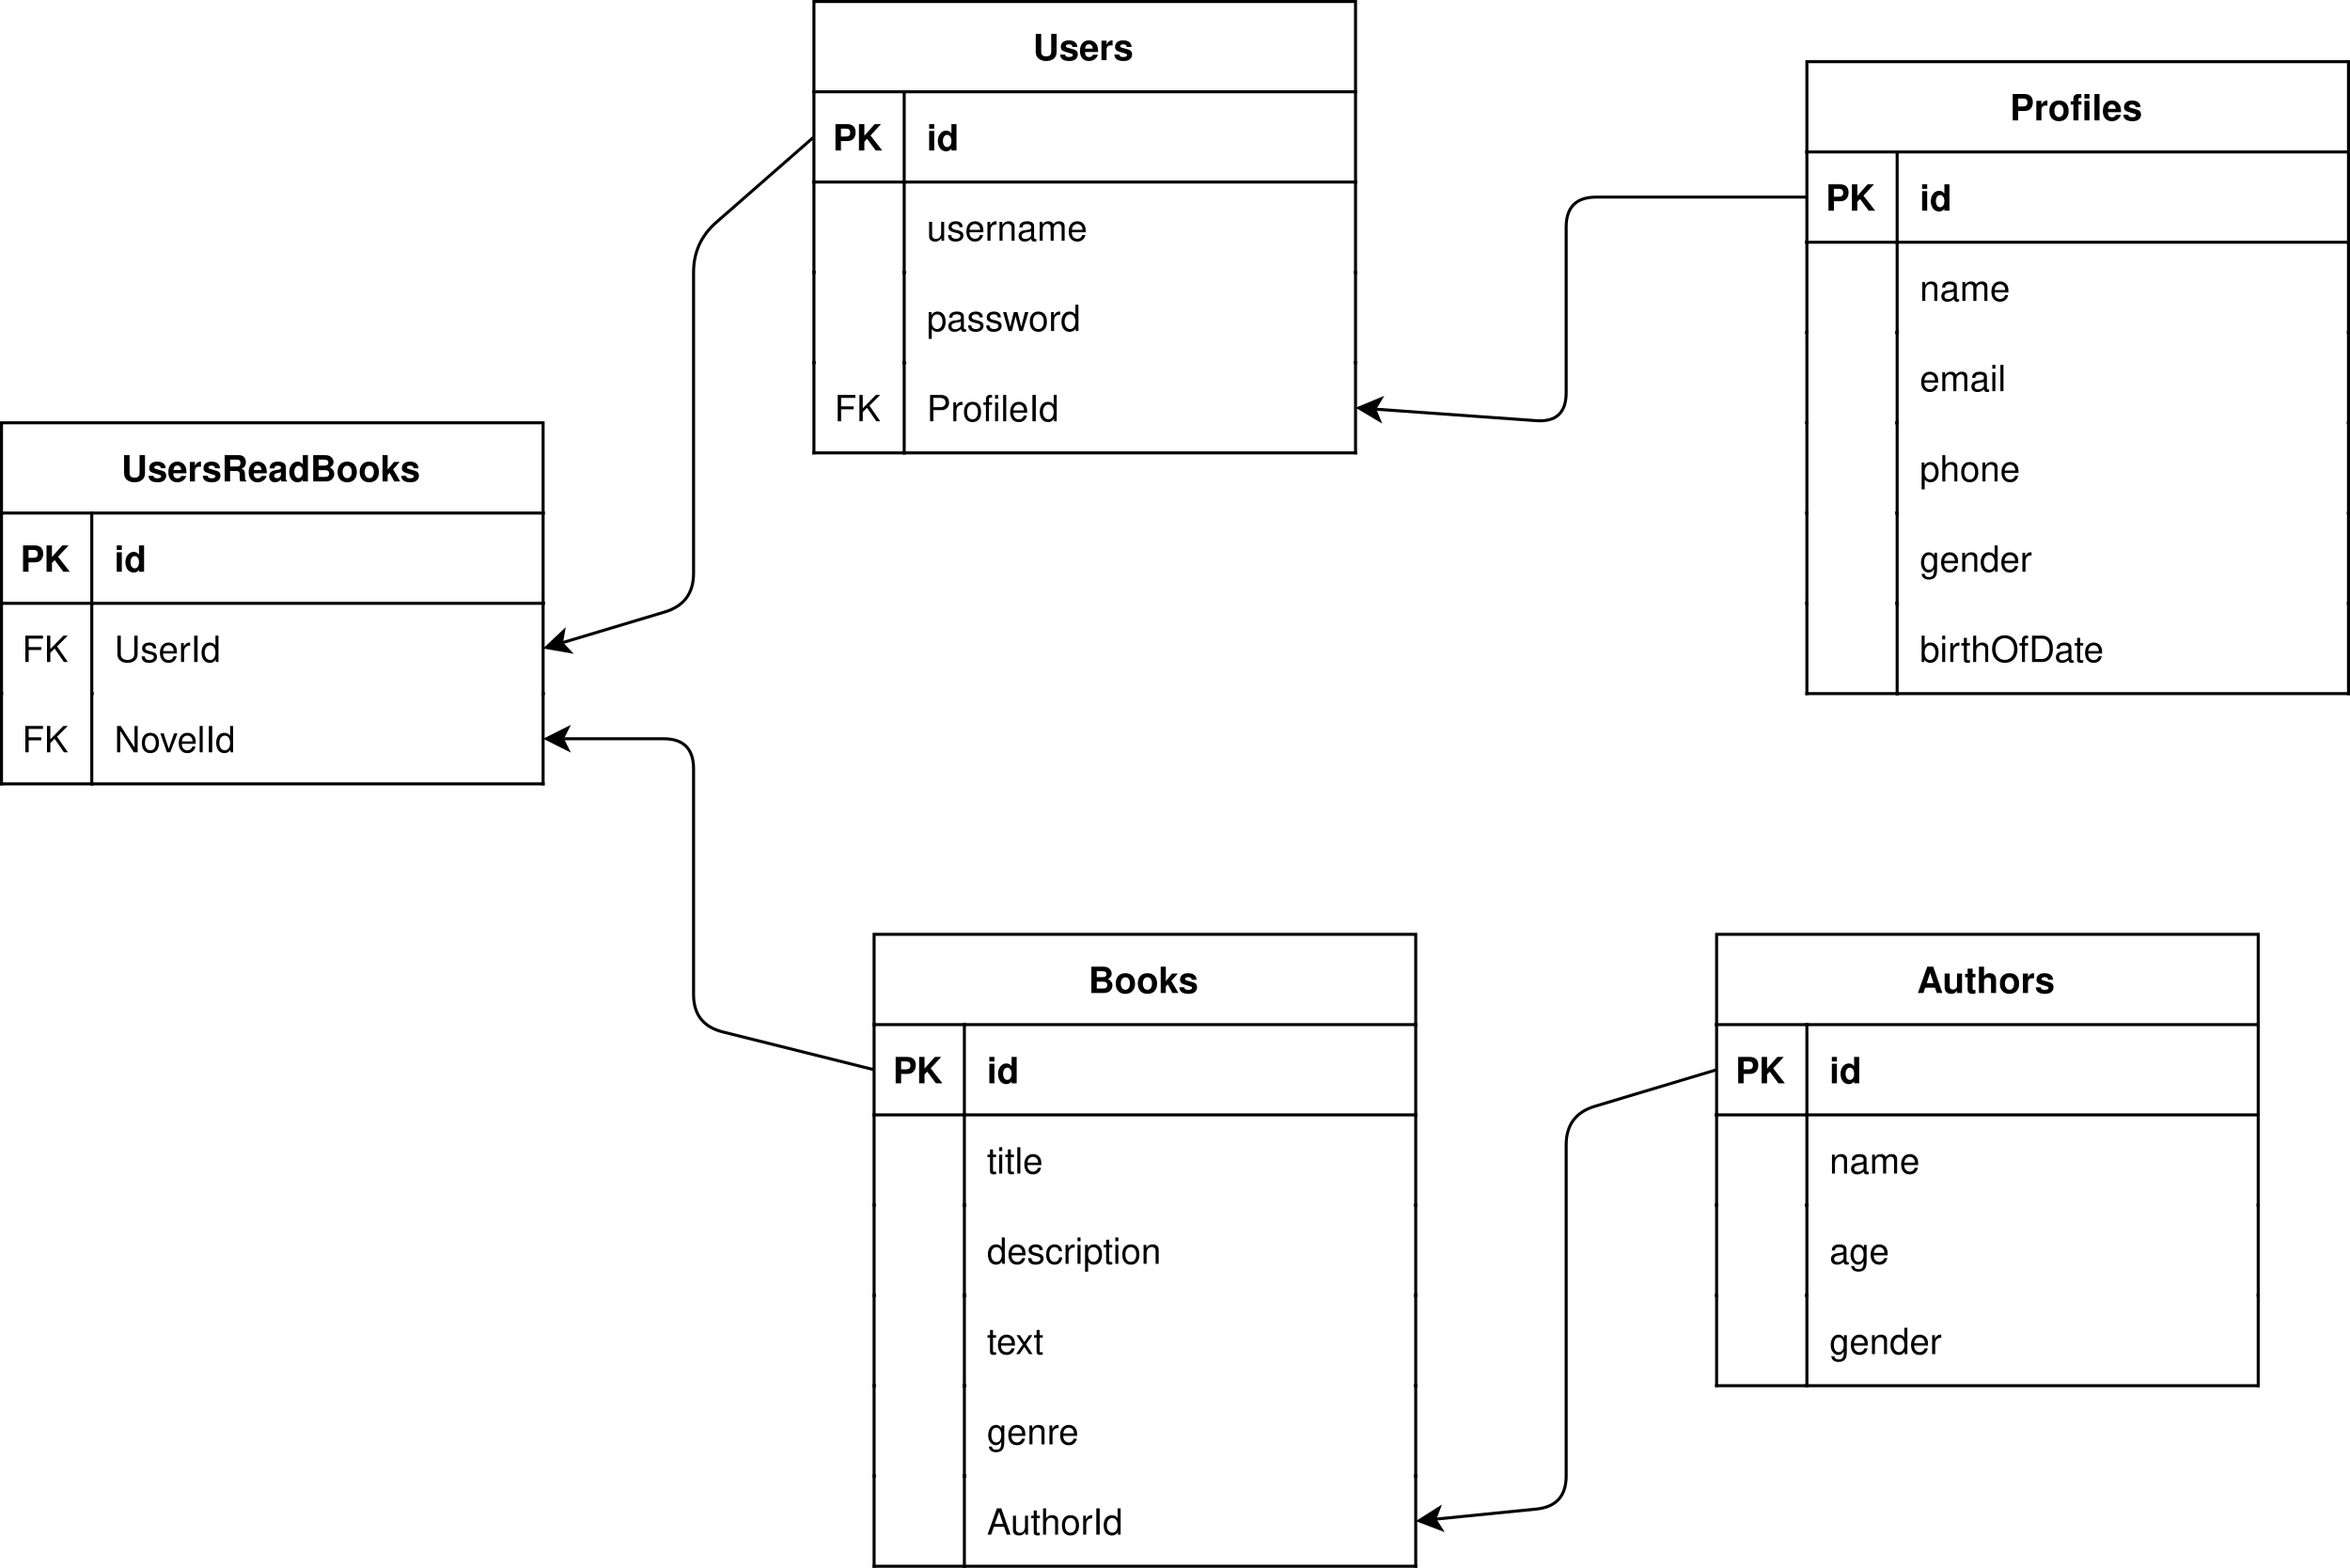
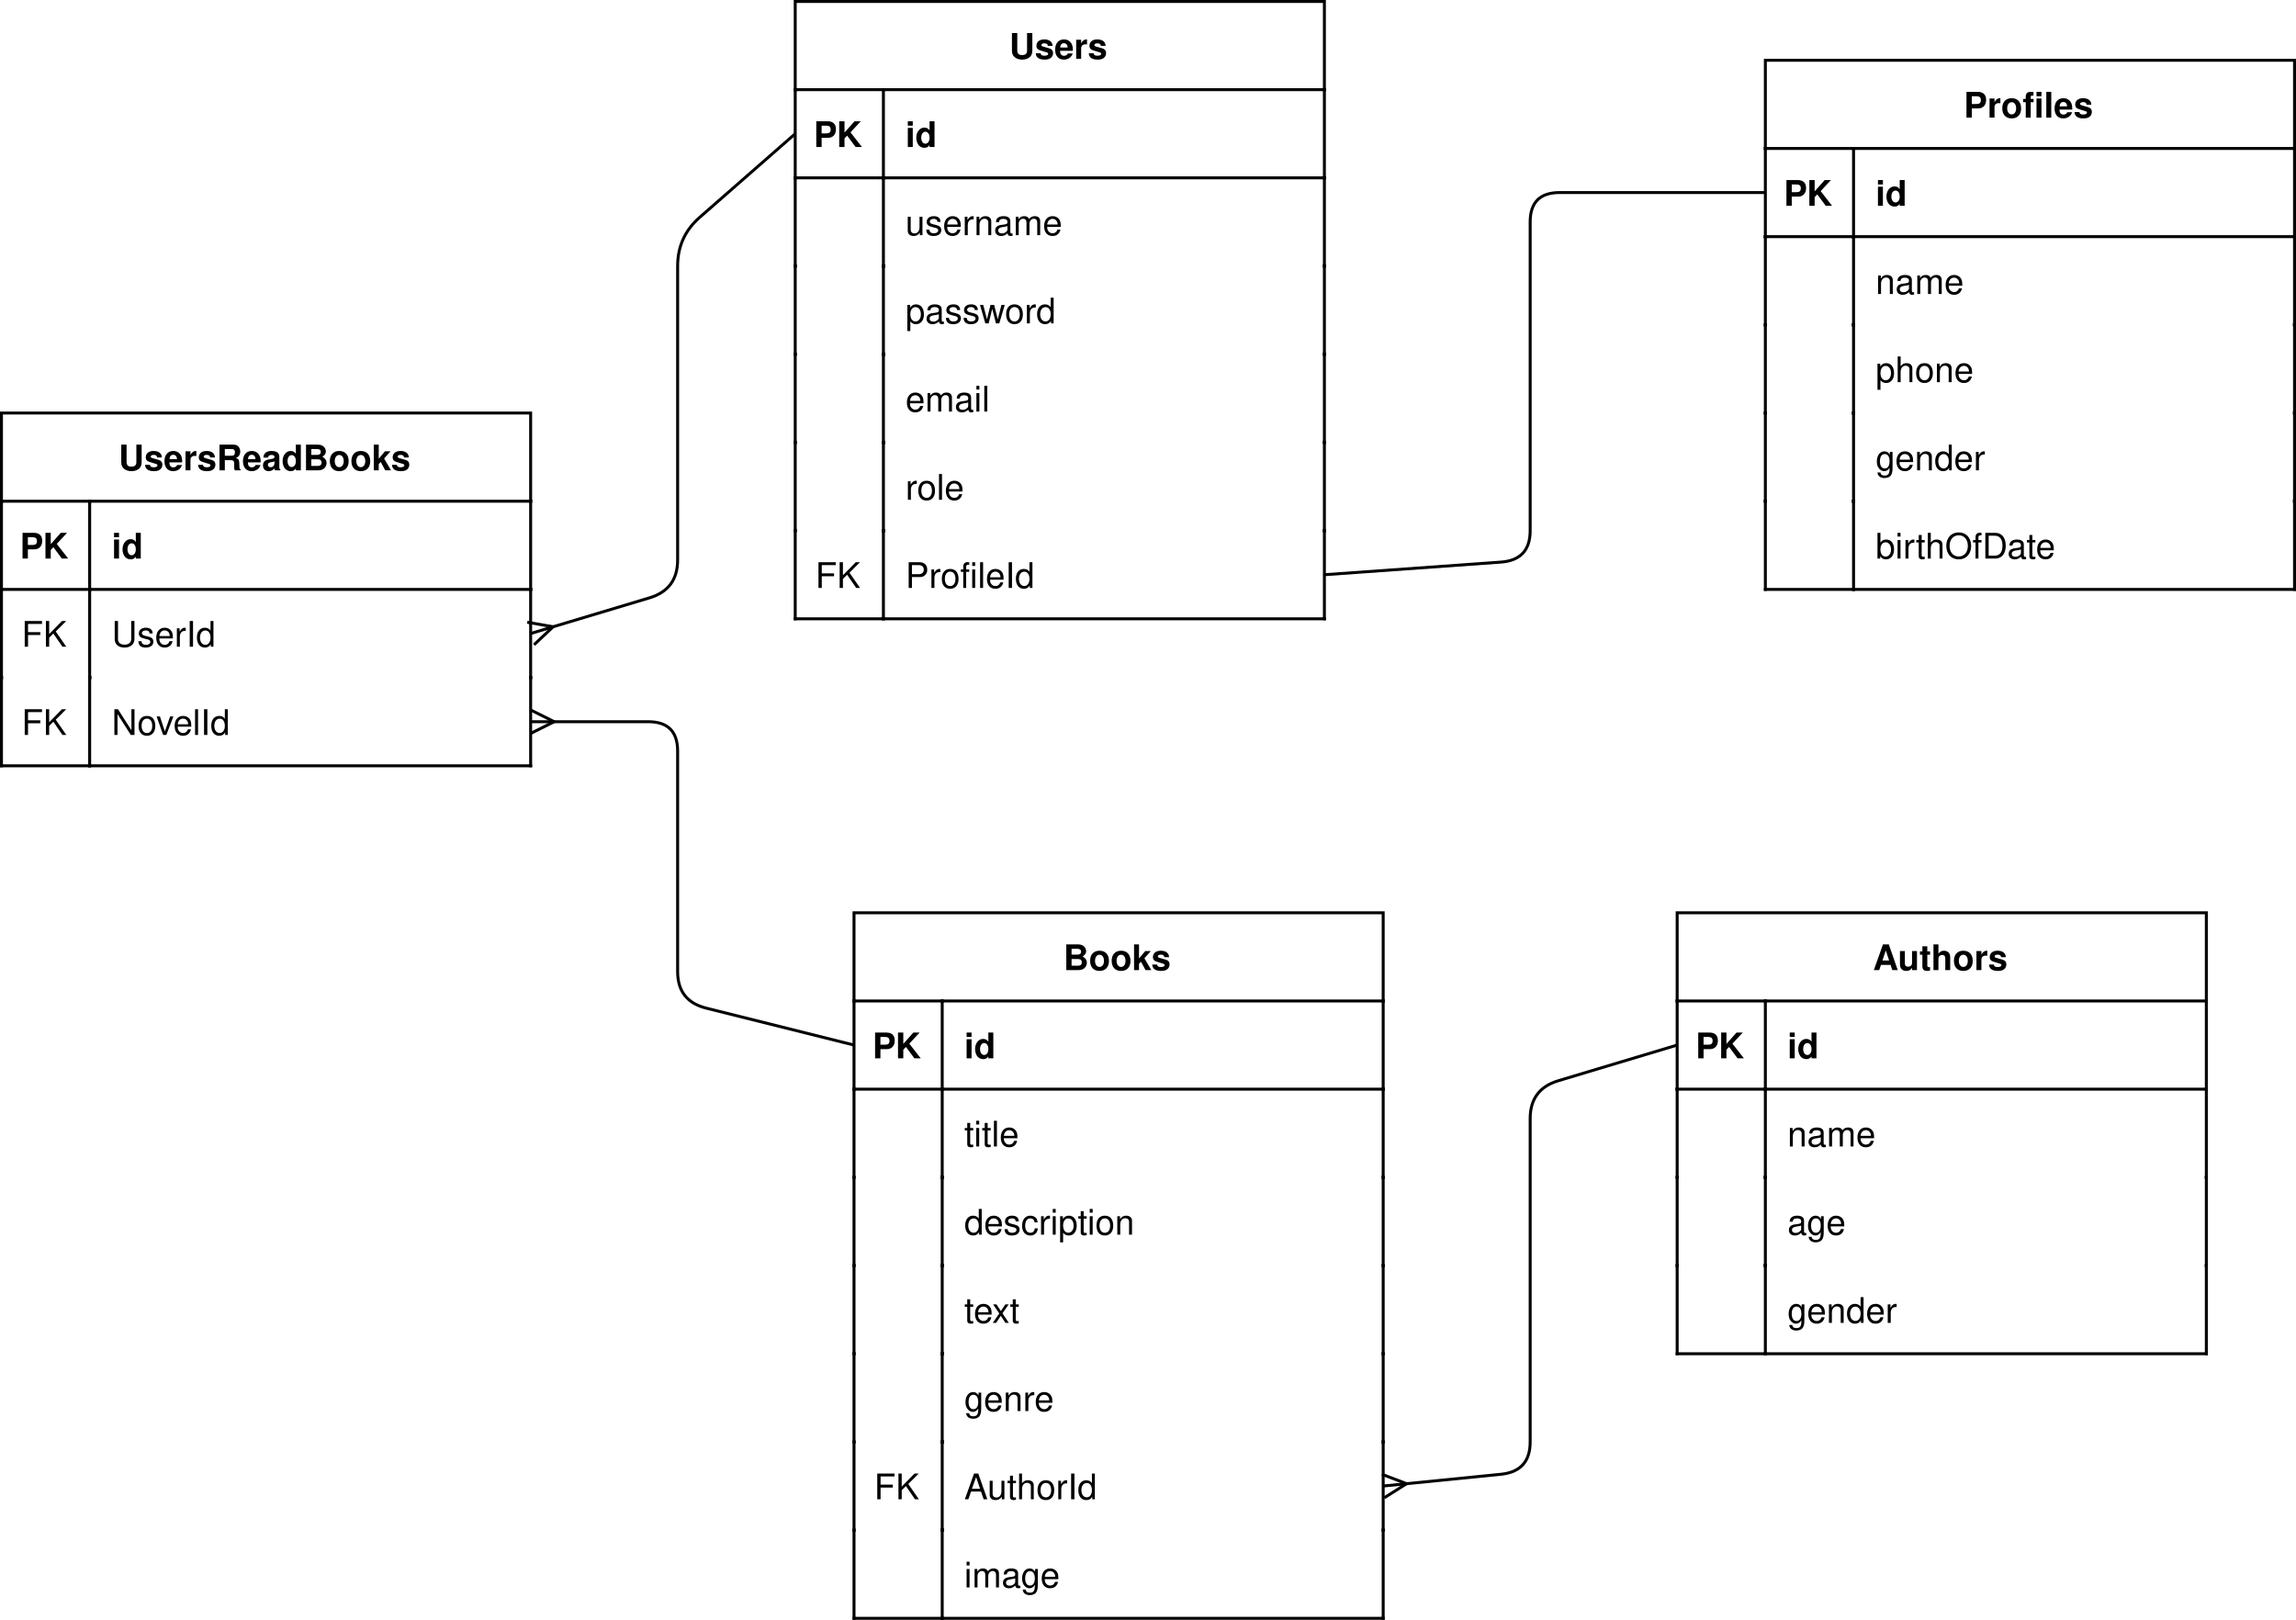
- <svg xmlns="http://www.w3.org/2000/svg" host="65bd71144e" version="1.1" width="781px" height="521px" viewBox="-0.5 -0.5 781 521" content="&lt;mxfile&gt;&lt;diagram id=&quot;kqdhS7ntzeaFhlN1e69Z&quot; name=&quot;Page-1&quot;&gt;7Z1dc+MmFIZ/TS67Y31ZyuXa6W47zbaZpJ1uL1mL2Eyx0CC8sffXF2SQZWNvxdohMmImMxEIYem86AEOx/gmmi7XHykoF59IDvFNOMrXN9HdTRgGaRjxfyJns82Jg3CbMacol4V2GU/oG5SZI5m7Qjms9goyQjBD5X7mjBQFnLG9PEApedkv9kzw/qeWYA61jKcZwHru3yhni21ulox2+b9ANF+oTw5G8swSqMIyo1qAnLy0sqKfb6IpJYRtj5brKcTCeMou2+s+nDjb3BiFBetygbT7V4BX8tn+qiCt5M2xjXpifp+lOGTgi8iaVAxQJoWJRjyDm5oBVEDKM4I6jTEoK1QX3+YsEM7vwYasmKpIpSbPaA3zx60uoiyX6J5XJpKi8mde+ZO8GXEaYDQv+PGMP6X4xAmFFb+Xe1AxWUK3gzTNV0gZXLeypF0+QrKEjG54kaaZSo1kIw0imX7ZSR5kMm/Rllu1AyCb2bype6cEP5BiHBcm0oT5viaPohVNFoSib0IJLC3X1qlOv6AlBgVvniA/yJqQ+nWs7Y0wnhJMhJgFKaCmpyiUU1L+CegcMplRElSw+pGTCf/jRpiO3iU3Cb/XKU8HuzT/E8Upm5KiYpS3G1EH5PK9QCHhhJFSVorhs6qfShOL4y+EMbI8KXbYWWwpbldtowtIG2vSPvx2Ulz+VAwB/MgxBoo53kpRUw3spDii11ELNlY7NOfhC0a45Z5xDaYFynNYHLVy1NnKLbNGhlaVle0MYFwbwBwSBWC8ha+KvNKkau6zk3qJph4/87bqKRxuy06qEsxQMb/fXjk+kDd5BXnXp1+i5KJyd6rusnqPPYg7gXh0GRCPLYI47S6tnRcZ5kjV153C484mdojCmSbdqhLVL2HfWXxpUV1m761nr0323lpkr5rKXzl8bzvb2CH4BoGmXQmq6oXQ3o+EL62qy/TN/NDXKn6D0CJ/M33w++GtvRA/ROBsmONffQD8QAlXAP7qCIMNdHUZwoHub5JCeyc9P5OolZXNgUL/x9BmAHrWINb3kOd46Zu23Us3faD3kFfqpw8G2UUGehfpqqfeQGCn+0rvLzpnwmKOY5vOejU5unKHUTBIj1Goe4zc8dUbSOoyfY+sjHv6viZ9bbrrTZbBe0zfsLuRXaKvPpOBS4CwG/g10NRl/EZ6F+vx+5r4tequj0In+Bt1d/A5xN9ID+YtF8LmTvDXQFOn+auH9Xr+vip/u7r6L8Jfg8lNn/kbd7ayS/zVJy9zWOSQOgLg7qK6DODMe38tAzizCGDl7LhyAGeDdP/e6nPTL4iyxR/Pd/wj3KCwgbIuUzjSV10nhPzrg1XEWQUx9bXn2GawSuT7x3OCVZqG3ctglVjvHq80WCUaZA8Z6z2kq8EqBgK73FHGBh7dQeP4+HTFHMc2g1Vig+0bejxbadrosFise3IZYtiReYqBpk7j10er2MWvzWiV2I1olXiQ0SqxHq2Sw2pGUckQKRyBsI9Zqc2gO4s8hF8TwlZjVmIDh1OfKdzdyg5RWMGgPQiGa+YIfrtL6jJ+x/7ri5bxazNkZezI9laD/PLiWB8ZzWFBHfFBGGjqMn8zv8mrZf7ajFjJDAJCe8zfppEOir+Z7h58v2L8zXNmexW/u2s9zdHXXesN0B85On3cijz7U3Cwy0qYduRo4284B6RJ6LvJMwJXku56v0HgSqKPga40cKVppoPqKBN9lONq4IqBwE53mX7l9JxZizmObQauJLpL8Dq3hUwGuXaa6D4/MZx1ZdJiIKrTBPbLpnYJbDN2JdFXTa+UwINcN1WddUu+37m9sDMI9kuntcyxJifM51BNKqRCC7bE8p2Ba8Q+q9eJH/8jjt8lMnW3bp26U6TlRqebz6oCkWhdJZK7y+qUuk5XTRKvIis6k7cr591MQbrVvYon+a6yFGLA0Fe4V/lJ3d5TCjatArIr2NX8IDJ2Dab5oT3lbZLffvrQsXwUjQ7U3d7BD2udXL3Wt0fEznopdpwaip0mlxVb7363jn/vCW6pY/wNxov8Jmaq963fF2Wo497jajdNu5eO4FRfiblSR3DTTAc18E1DTT9XHcEGArs8Bk59+Mo5bghzHFv9bUw3olfSQUavpPoSjTvbbRtI6jR9ffC2XfradAKnbsRup4OM3U715RkwdwW+PnK7NoPfS8kufO3+NqaBn6nP9B3kTkqZ7kdyabNXA1FdBnCmv5FXtiajnEjtNRkVlP/GazKxgq2Er/qRzVNrMoflxxdegIvSaxdb/UDfntjjXood3CZGYofpWWLzJCWEtYtTUC4+kRyKEv8B&lt;/diagram&gt;&lt;/mxfile&gt;">
+ <svg xmlns="http://www.w3.org/2000/svg" host="65bd71144e" version="1.1" width="781px" height="551px" viewBox="-0.5 -0.5 781 551" content="&lt;mxfile&gt;&lt;diagram id=&quot;kqdhS7ntzeaFhlN1e69Z&quot; name=&quot;Page-1&quot;&gt;7Z1dc5s4FIZ/TS63Y74Mvqydpruz6W4n3Z3tXqpGsTWLkUfIjdNfv5IRGFt2imxHMQfNZCYghAznFY/gnIO4CSaL9UeGlvNPNMXZjT9I1zfB7Y3ve7EfiH+y5LksCT2/LJgxkqpK24Iv5AdWhQNVuiIpLnYqckozTpa7hVOa53jKd8oQY/Rpt9ojzXZ/dYlmWCv4MkWZXvoPSfm8LE2iwbb8V0xm8+qXvYHaskBVZVVQzFFKnxpFwYebYMIo5eXSYj3BmTReZZdyv7sjW+sDYzjnbXZQdv+OspU6t78LzAp1cPy5OmNxnEu5yNE3WTQuOGJcCRMMRIEwNUckx0wUeJv1LEPLgmyqlyVzkqX36JmueNVQtTZ+JGucPpS6yLpConvRmFyVjT+Kxr+og5GbUUZmuVieirOUvzhmuBDHco8KrmrodlCm+Y4Zx+tGkbLLR0wXmLNnUaXupkoj1Um9QK0/bSX3ElU2b8hdd1OkutmsbnurhFhQYhwWJtCEeVmTB9mLxnPKyA+pRKYs19Rps/5EFhnKRfdE6V7RmG4ux429SZZNaEalmDnNsaanrJQyuvwLsRnmqmBJSc43pxyNxZ8wwmTwLrqJxLFOxLq3XRd/sjrjE5oXnIl+I9vAQr4nLCUcc7pUjWb4sWqfKRPL5W+Uc7o4KrbfWmwlblttgwtIG2rSfv79qLjirDhB2YPAGMpnWSnFhmpoK8UBvQ5asLbavjn3LzAqLPeYbcA0J2mK84NWDlpbuWHWwNCqqrGtAYxbQ5mARI646OGrPC00qerjbKVepKkntrytehUOy7rjYommJJ/dl3sO9+SNXkHe9fGLKLqo3K2au6zeQwfiViAeXAbEQ4sgjttLa+dCximp2mtP4WFrEwOicKJJtypk8wt87Sy+tKiQ2Tty7LXJ3pFF9lbPSB2H76i1jQHB1/M07ZaoKJ4ou/o74UurCpm+ibv1tYpfz7fI3wTGzW/Sz7tf/fYXLxDJYNDXQFPI+B35msgOvy/jV+sxB4h8HL+RRfyODPz7V4bfnxh5dMTKgPA70j34jGYd9jycKClo+up+fkff16RvYpO++pPN3VuH4C7G3wg+f/Vnl8+MCgXwbx12QJyoK2QIezqEldAuQ0Vsiaq0ItM72LrwLA+ucw+dk6JS9+2rzFHxDiD2rUfI05JUvF56iDzdQwQ1TcVAYNBjpQuWnuOtN8exzUyVKjLQQXfRjpF7GS719XApnEQVA0kh0zfQNXb0fU362sxVCXwQ9A3aP2ACom+gR1qWc2lzEPg10BQ0fvWIjMPva+LXaq5KYBCLuWb+hq2tDIm/uptwhvMUMyAAbi8qZAAnzvtgGcBWs1VguB+SXrofRvqj6TfC+PzPx1vxEzAobKAsZAoHutd/TOl/Llgqt1YQq+acCFsC1A8vcQvrxsdzgqV1x77KYGmoD48dDZYGvRwhQ32EhBosNRAY8kAZGnh0e43jw48r5ji2GSwNu5tb3zRy3Uf7xWLdk8sJ73Jy/YmagsavS663i1+b0dLQIC/0mvHb3iUHCb963meKiykjS05oDgTC7ZUFDWHdWeQg/JoQthozDQ0cTtdM4fZWBkThCgbNm2C85kDw215SyPgdutdnLOPXZsR0CGN6lWEvX54Z6ndGM5wzID4IA00h8zdxM2xb5q/NN/wT3Y3YnTf8dzIbejnJdqI7CN+vuLj2uvyC/4myQobwyPkgTCH8k2kiSi4fhXA976qVtMHu+iB+NhnHESsDQnD9zZpmVsRCfhinswA+UVTIAI701JfNB4AeBDhd6qDa+ou3N9GKH7ekaO3yPQejke8GyVaD5GG5o/Z6v0HuYKQ/hnY0d7Dupr16Uon0B02ouYMGAoMeMl3yyjmOI3Mc28wdjLo8M+SOmXuZvhLpYRd5OwvFa2QgKmgCO6+RXQLbTB+MdKdRRwncy9SVarBuyPeHsFcGBsEue2Ujc6jJidMZrh4qlEJzvsjUNYPXhH+tLiex/K9cfheptdt1Y9NtRVphdPb8tWpArjT2kqvb3TZr2/3S9/Ir32L1w8MC5c9l2R3JKvLruiomFnTFpuqE1JM5rzDeGIDlub6oPcMZ4uQ73mn8qLLiaNFzo4IaLLYtf5YF2y5Vf4p6z6t/17J+EAz29C+P4OTeEPWgN4wOdIfkKrtDGBt2hzi6bHfQh/Ayeuu8yQ11jF9ErzF/1jdv9fH5ZVH6eu98WO26a1+lMznWozkddSbX3bRXN8+xr+kH1ZlsIDDk++jYZSGe48owx7HV78sbzEp5xY6MuJcpiLEe5oEza7eBpKDp697BsUtfm47kGMYrOHEvX8GJ9RBPp1MPT1QUNHzdlHh24Wv3+/IGfqZrpm8vJ8RLdD8SpDm7DUSFDOBEvyLBRW0qN1MzalO9e/XGUZuwwrHCc/U1z2NRm/36wwsH8YK4G91BHcgJnaH6UmCzM4yuI6K7L643iow6Q+Cf1RnEKqOUN6sztJx/oimWNf4H&lt;/diagram&gt;&lt;/mxfile&gt;">
  <defs>
    <clipPath id="mx-clip-270-30-30-30-0">
      <rect x="270" y="30" width="30" height="30" />
    </clipPath>
    <clipPath id="mx-clip-306-30-144-30-0">
      <rect x="306" y="30" width="144" height="30" />
    </clipPath>
    <clipPath id="mx-clip-306-60-144-30-0">
      <rect x="306" y="60" width="144" height="30" />
    </clipPath>
    <clipPath id="mx-clip-306-90-144-30-0">
      <rect x="306" y="90" width="144" height="30" />
    </clipPath>
-     <clipPath id="mx-clip-270-120-30-30-0">
-       <rect x="270" y="120" width="30" height="30" />
-     </clipPath>
    <clipPath id="mx-clip-306-120-144-30-0">
      <rect x="306" y="120" width="144" height="30" />
    </clipPath>
+     <clipPath id="mx-clip-306-150-144-30-0">
+       <rect x="306" y="150" width="144" height="30" />
+     </clipPath>
+     <clipPath id="mx-clip-270-180-30-30-0">
+       <rect x="270" y="180" width="30" height="30" />
+     </clipPath>
+     <clipPath id="mx-clip-306-180-144-30-0">
+       <rect x="306" y="180" width="144" height="30" />
+     </clipPath>
    <clipPath id="mx-clip-600-50-30-30-0">
      <rect x="600" y="50" width="30" height="30" />
    </clipPath>
    <clipPath id="mx-clip-636-50-144-30-0">
      <rect x="636" y="50" width="144" height="30" />
    </clipPath>
    <clipPath id="mx-clip-636-80-144-30-0">
      <rect x="636" y="80" width="144" height="30" />
    </clipPath>
    <clipPath id="mx-clip-636-110-144-30-0">
      <rect x="636" y="110" width="144" height="30" />
    </clipPath>
    <clipPath id="mx-clip-636-140-144-30-0">
      <rect x="636" y="140" width="144" height="30" />
    </clipPath>
    <clipPath id="mx-clip-636-170-144-30-0">
      <rect x="636" y="170" width="144" height="30" />
    </clipPath>
-     <clipPath id="mx-clip-636-200-144-30-0">
-       <rect x="636" y="200" width="144" height="30" />
-     </clipPath>
    <clipPath id="mx-clip-290-340-30-30-0">
      <rect x="290" y="340" width="30" height="30" />
    </clipPath>
    <clipPath id="mx-clip-326-340-144-30-0">
      <rect x="326" y="340" width="144" height="30" />
    </clipPath>
    <clipPath id="mx-clip-326-370-144-30-0">
      <rect x="326" y="370" width="144" height="30" />
    </clipPath>
    <clipPath id="mx-clip-326-400-144-30-0">
      <rect x="326" y="400" width="144" height="30" />
    </clipPath>
    <clipPath id="mx-clip-326-430-144-30-0">
      <rect x="326" y="430" width="144" height="30" />
    </clipPath>
    <clipPath id="mx-clip-326-460-144-30-0">
      <rect x="326" y="460" width="144" height="30" />
    </clipPath>
+     <clipPath id="mx-clip-290-490-30-30-0">
+       <rect x="290" y="490" width="30" height="30" />
+     </clipPath>
    <clipPath id="mx-clip-326-490-144-30-0">
      <rect x="326" y="490" width="144" height="30" />
+     </clipPath>
+     <clipPath id="mx-clip-326-520-144-30-0">
+       <rect x="326" y="520" width="144" height="30" />
    </clipPath>
    <clipPath id="mx-clip-0-170-30-30-0">
      <rect x="0" y="170" width="30" height="30" />
    </clipPath>
    <clipPath id="mx-clip-36-170-144-30-0">
      <rect x="36" y="170" width="144" height="30" />
    </clipPath>
    <clipPath id="mx-clip-0-200-30-30-0">
      <rect x="0" y="200" width="30" height="30" />
    </clipPath>
    <clipPath id="mx-clip-36-200-144-30-0">
      <rect x="36" y="200" width="144" height="30" />
    </clipPath>
    <clipPath id="mx-clip-0-230-30-30-0">
      <rect x="0" y="230" width="30" height="30" />
    </clipPath>
    <clipPath id="mx-clip-36-230-144-30-0">
      <rect x="36" y="230" width="144" height="30" />
    </clipPath>
    <clipPath id="mx-clip-570-340-30-30-0">
      <rect x="570" y="340" width="30" height="30" />
    </clipPath>
    <clipPath id="mx-clip-606-340-144-30-0">
      <rect x="606" y="340" width="144" height="30" />
    </clipPath>
    <clipPath id="mx-clip-606-370-144-30-0">
      <rect x="606" y="370" width="144" height="30" />
    </clipPath>
    <clipPath id="mx-clip-606-400-144-30-0">
      <rect x="606" y="400" width="144" height="30" />
    </clipPath>
    <clipPath id="mx-clip-606-430-144-30-0">
      <rect x="606" y="430" width="144" height="30" />
    </clipPath>
  </defs>
  <g>
    <path d="M 270 30 L 270 0 L 450 0 L 450 30" fill="rgb(255, 255, 255)" stroke="rgb(0, 0, 0)" stroke-miterlimit="10" pointer-events="all" />
-     <path d="M 270 30 L 270 150 L 450 150 L 450 30" fill="none" stroke="rgb(0, 0, 0)" stroke-miterlimit="10" pointer-events="none" />
+     <path d="M 270 30 L 270 210 L 450 210 L 450 30" fill="none" stroke="rgb(0, 0, 0)" stroke-miterlimit="10" pointer-events="none" />
    <path d="M 270 30 L 450 30" fill="none" stroke="rgb(0, 0, 0)" stroke-miterlimit="10" pointer-events="none" />
-     <path d="M 300 30 L 300 60 L 300 90 L 300 120 L 300 150" fill="none" stroke="rgb(0, 0, 0)" stroke-miterlimit="10" pointer-events="none" />
+     <path d="M 300 30 L 300 60 L 300 90 L 300 120 L 300 150 L 300 180 L 300 210" fill="none" stroke="rgb(0, 0, 0)" stroke-miterlimit="10" pointer-events="none" />
    <g fill="rgb(0, 0, 0)" font-family="Helvetica" font-weight="bold" pointer-events="none" text-anchor="middle" font-size="12px">
      <text x="359.5" y="19.5">
                Users
            </text>
    </g>
    <path d="M 270 30 M 450 30 M 450 60 L 270 60" fill="none" stroke="rgb(0, 0, 0)" stroke-linecap="square" stroke-miterlimit="10" pointer-events="none" />
    <path d="M 270 30 M 300 30 M 300 60 M 270 60" fill="none" stroke="rgb(0, 0, 0)" stroke-linecap="square" stroke-miterlimit="10" pointer-events="none" />
    <g fill="rgb(0, 0, 0)" font-family="Helvetica" font-weight="bold" pointer-events="none" clip-path="url(#mx-clip-270-30-30-30-0)" text-anchor="middle" font-size="12px">
      <text x="284.5" y="49.5">
                PK
            </text>
    </g>
    <path d="M 300 30 M 450 30 M 450 60 M 300 60" fill="none" stroke="rgb(0, 0, 0)" stroke-linecap="square" stroke-miterlimit="10" pointer-events="none" />
    <g fill="rgb(0, 0, 0)" font-family="Helvetica" font-weight="bold" text-decoration="underline" pointer-events="none" clip-path="url(#mx-clip-306-30-144-30-0)" font-size="12px">
      <text x="307.5" y="49.5">
                id
            </text>
    </g>
    <path d="M 270 60 M 300 60 M 300 90 M 270 90" fill="none" stroke="rgb(0, 0, 0)" stroke-linecap="square" stroke-miterlimit="10" pointer-events="none" />
    <path d="M 300 60 M 450 60 M 450 90 M 300 90" fill="none" stroke="rgb(0, 0, 0)" stroke-linecap="square" stroke-miterlimit="10" pointer-events="none" />
    <g fill="rgb(0, 0, 0)" font-family="Helvetica" pointer-events="none" clip-path="url(#mx-clip-306-60-144-30-0)" font-size="12px">
      <text x="307.5" y="79.5">
                username
            </text>
    </g>
    <path d="M 270 90 M 300 90 M 300 120 M 270 120" fill="none" stroke="rgb(0, 0, 0)" stroke-linecap="square" stroke-miterlimit="10" pointer-events="none" />
    <path d="M 300 90 M 450 90 M 450 120 M 300 120" fill="none" stroke="rgb(0, 0, 0)" stroke-linecap="square" stroke-miterlimit="10" pointer-events="none" />
    <g fill="rgb(0, 0, 0)" font-family="Helvetica" pointer-events="none" clip-path="url(#mx-clip-306-90-144-30-0)" font-size="12px">
      <text x="307.5" y="109.5">
                password
            </text>
    </g>
    <path d="M 270 120 M 300 120 M 300 150 M 270 150" fill="none" stroke="rgb(0, 0, 0)" stroke-linecap="square" stroke-miterlimit="10" pointer-events="none" />
-     <g fill="rgb(0, 0, 0)" font-family="Helvetica" pointer-events="none" clip-path="url(#mx-clip-270-120-30-30-0)" text-anchor="middle" font-size="12px">
-       <text x="284.5" y="139.5">
-                 FK
-             </text>
-     </g>
    <path d="M 300 120 M 450 120 M 450 150 M 300 150" fill="none" stroke="rgb(0, 0, 0)" stroke-linecap="square" stroke-miterlimit="10" pointer-events="none" />
    <g fill="rgb(0, 0, 0)" font-family="Helvetica" pointer-events="none" clip-path="url(#mx-clip-306-120-144-30-0)" font-size="12px">
      <text x="307.5" y="139.5">
+                 email
+             </text>
+     </g>
+     <path d="M 270 150 M 300 150 M 300 180 M 270 180" fill="none" stroke="rgb(0, 0, 0)" stroke-linecap="square" stroke-miterlimit="10" pointer-events="none" />
+     <path d="M 300 150 M 450 150 M 450 180 M 300 180" fill="none" stroke="rgb(0, 0, 0)" stroke-linecap="square" stroke-miterlimit="10" pointer-events="none" />
+     <g fill="rgb(0, 0, 0)" font-family="Helvetica" pointer-events="none" clip-path="url(#mx-clip-306-150-144-30-0)" font-size="12px">
+       <text x="307.5" y="169.5">
+                 role
+             </text>
+     </g>
+     <path d="M 270 180 M 300 180 M 300 210 M 270 210" fill="none" stroke="rgb(0, 0, 0)" stroke-linecap="square" stroke-miterlimit="10" pointer-events="none" />
+     <g fill="rgb(0, 0, 0)" font-family="Helvetica" pointer-events="none" clip-path="url(#mx-clip-270-180-30-30-0)" text-anchor="middle" font-size="12px">
+       <text x="284.5" y="199.5">
+                 FK
+             </text>
+     </g>
+     <path d="M 300 180 M 450 180 M 450 210 M 300 210" fill="none" stroke="rgb(0, 0, 0)" stroke-linecap="square" stroke-miterlimit="10" pointer-events="none" />
+     <g fill="rgb(0, 0, 0)" font-family="Helvetica" pointer-events="none" clip-path="url(#mx-clip-306-180-144-30-0)" font-size="12px">
+       <text x="307.5" y="199.5">
                ProfileId
            </text>
    </g>
    <path d="M 600 50 L 600 20 L 780 20 L 780 50" fill="rgb(255, 255, 255)" stroke="rgb(0, 0, 0)" stroke-miterlimit="10" pointer-events="none" />
-     <path d="M 600 50 L 600 230 L 780 230 L 780 50" fill="none" stroke="rgb(0, 0, 0)" stroke-miterlimit="10" pointer-events="none" />
+     <path d="M 600 50 L 600 200 L 780 200 L 780 50" fill="none" stroke="rgb(0, 0, 0)" stroke-miterlimit="10" pointer-events="none" />
    <path d="M 600 50 L 780 50" fill="none" stroke="rgb(0, 0, 0)" stroke-miterlimit="10" pointer-events="none" />
-     <path d="M 630 50 L 630 80 L 630 110 L 630 140 L 630 170 L 630 200 L 630 230" fill="none" stroke="rgb(0, 0, 0)" stroke-miterlimit="10" pointer-events="none" />
+     <path d="M 630 50 L 630 80 L 630 110 L 630 140 L 630 170 L 630 200" fill="none" stroke="rgb(0, 0, 0)" stroke-miterlimit="10" pointer-events="none" />
    <g fill="rgb(0, 0, 0)" font-family="Helvetica" font-weight="bold" pointer-events="none" text-anchor="middle" font-size="12px">
      <text x="689.5" y="39.5">
                Profiles
            </text>
    </g>
    <path d="M 600 50 M 780 50 M 780 80 L 600 80" fill="none" stroke="rgb(0, 0, 0)" stroke-linecap="square" stroke-miterlimit="10" pointer-events="none" />
    <path d="M 600 50 M 630 50 M 630 80 M 600 80" fill="none" stroke="rgb(0, 0, 0)" stroke-linecap="square" stroke-miterlimit="10" pointer-events="none" />
    <g fill="rgb(0, 0, 0)" font-family="Helvetica" font-weight="bold" pointer-events="none" clip-path="url(#mx-clip-600-50-30-30-0)" text-anchor="middle" font-size="12px">
      <text x="614.5" y="69.5">
                PK
            </text>
    </g>
    <path d="M 630 50 M 780 50 M 780 80 M 630 80" fill="none" stroke="rgb(0, 0, 0)" stroke-linecap="square" stroke-miterlimit="10" pointer-events="none" />
    <g fill="rgb(0, 0, 0)" font-family="Helvetica" font-weight="bold" text-decoration="underline" pointer-events="none" clip-path="url(#mx-clip-636-50-144-30-0)" font-size="12px">
      <text x="637.5" y="69.5">
                id
            </text>
    </g>
    <path d="M 600 80 M 630 80 M 630 110 M 600 110" fill="none" stroke="rgb(0, 0, 0)" stroke-linecap="square" stroke-miterlimit="10" pointer-events="none" />
    <path d="M 630 80 M 780 80 M 780 110 M 630 110" fill="none" stroke="rgb(0, 0, 0)" stroke-linecap="square" stroke-miterlimit="10" pointer-events="none" />
    <g fill="rgb(0, 0, 0)" font-family="Helvetica" pointer-events="none" clip-path="url(#mx-clip-636-80-144-30-0)" font-size="12px">
      <text x="637.5" y="99.5">
                name
            </text>
    </g>
    <path d="M 600 110 M 630 110 M 630 140 M 600 140" fill="none" stroke="rgb(0, 0, 0)" stroke-linecap="square" stroke-miterlimit="10" pointer-events="none" />
    <path d="M 630 110 M 780 110 M 780 140 M 630 140" fill="none" stroke="rgb(0, 0, 0)" stroke-linecap="square" stroke-miterlimit="10" pointer-events="none" />
    <g fill="rgb(0, 0, 0)" font-family="Helvetica" pointer-events="none" clip-path="url(#mx-clip-636-110-144-30-0)" font-size="12px">
      <text x="637.5" y="129.5">
-                 email
+                 phone
            </text>
    </g>
    <path d="M 600 140 M 630 140 M 630 170 M 600 170" fill="none" stroke="rgb(0, 0, 0)" stroke-linecap="square" stroke-miterlimit="10" pointer-events="none" />
    <path d="M 630 140 M 780 140 M 780 170 M 630 170" fill="none" stroke="rgb(0, 0, 0)" stroke-linecap="square" stroke-miterlimit="10" pointer-events="none" />
    <g fill="rgb(0, 0, 0)" font-family="Helvetica" pointer-events="none" clip-path="url(#mx-clip-636-140-144-30-0)" font-size="12px">
      <text x="637.5" y="159.5">
-                 phone
+                 gender
            </text>
    </g>
    <path d="M 600 170 M 630 170 M 630 200 M 600 200" fill="none" stroke="rgb(0, 0, 0)" stroke-linecap="square" stroke-miterlimit="10" pointer-events="none" />
    <path d="M 630 170 M 780 170 M 780 200 M 630 200" fill="none" stroke="rgb(0, 0, 0)" stroke-linecap="square" stroke-miterlimit="10" pointer-events="none" />
    <g fill="rgb(0, 0, 0)" font-family="Helvetica" pointer-events="none" clip-path="url(#mx-clip-636-170-144-30-0)" font-size="12px">
      <text x="637.5" y="189.5">
-                 gender
-             </text>
-     </g>
-     <path d="M 600 200 M 630 200 M 630 230 M 600 230" fill="none" stroke="rgb(0, 0, 0)" stroke-linecap="square" stroke-miterlimit="10" pointer-events="none" />
-     <path d="M 630 200 M 780 200 M 780 230 M 630 230" fill="none" stroke="rgb(0, 0, 0)" stroke-linecap="square" stroke-miterlimit="10" pointer-events="none" />
-     <g fill="rgb(0, 0, 0)" font-family="Helvetica" pointer-events="none" clip-path="url(#mx-clip-636-200-144-30-0)" font-size="12px">
-       <text x="637.5" y="219.5">
                birthOfDate
            </text>
    </g>
    <path d="M 290 340 L 290 310 L 470 310 L 470 340" fill="rgb(255, 255, 255)" stroke="rgb(0, 0, 0)" stroke-miterlimit="10" pointer-events="none" />
-     <path d="M 290 340 L 290 520 L 470 520 L 470 340" fill="none" stroke="rgb(0, 0, 0)" stroke-miterlimit="10" pointer-events="none" />
+     <path d="M 290 340 L 290 550 L 470 550 L 470 340" fill="none" stroke="rgb(0, 0, 0)" stroke-miterlimit="10" pointer-events="none" />
    <path d="M 290 340 L 470 340" fill="none" stroke="rgb(0, 0, 0)" stroke-miterlimit="10" pointer-events="none" />
-     <path d="M 320 340 L 320 370 L 320 400 L 320 430 L 320 460 L 320 490 L 320 520" fill="none" stroke="rgb(0, 0, 0)" stroke-miterlimit="10" pointer-events="none" />
+     <path d="M 320 340 L 320 370 L 320 400 L 320 430 L 320 460 L 320 490 L 320 520 L 320 550" fill="none" stroke="rgb(0, 0, 0)" stroke-miterlimit="10" pointer-events="none" />
    <g fill="rgb(0, 0, 0)" font-family="Helvetica" font-weight="bold" pointer-events="none" text-anchor="middle" font-size="12px">
      <text x="379.5" y="329.5">
                Books
            </text>
    </g>
    <path d="M 290 340 M 470 340 M 470 370 L 290 370" fill="none" stroke="rgb(0, 0, 0)" stroke-linecap="square" stroke-miterlimit="10" pointer-events="none" />
    <path d="M 290 340 M 320 340 M 320 370 M 290 370" fill="none" stroke="rgb(0, 0, 0)" stroke-linecap="square" stroke-miterlimit="10" pointer-events="none" />
    <g fill="rgb(0, 0, 0)" font-family="Helvetica" font-weight="bold" pointer-events="none" clip-path="url(#mx-clip-290-340-30-30-0)" text-anchor="middle" font-size="12px">
      <text x="304.5" y="359.5">
                PK
            </text>
    </g>
    <path d="M 320 340 M 470 340 M 470 370 M 320 370" fill="none" stroke="rgb(0, 0, 0)" stroke-linecap="square" stroke-miterlimit="10" pointer-events="none" />
    <g fill="rgb(0, 0, 0)" font-family="Helvetica" font-weight="bold" text-decoration="underline" pointer-events="none" clip-path="url(#mx-clip-326-340-144-30-0)" font-size="12px">
      <text x="327.5" y="359.5">
                id
            </text>
    </g>
    <path d="M 290 370 M 320 370 M 320 400 M 290 400" fill="none" stroke="rgb(0, 0, 0)" stroke-linecap="square" stroke-miterlimit="10" pointer-events="none" />
    <path d="M 320 370 M 470 370 M 470 400 M 320 400" fill="none" stroke="rgb(0, 0, 0)" stroke-linecap="square" stroke-miterlimit="10" pointer-events="none" />
    <g fill="rgb(0, 0, 0)" font-family="Helvetica" pointer-events="none" clip-path="url(#mx-clip-326-370-144-30-0)" font-size="12px">
      <text x="327.5" y="389.5">
                title
            </text>
    </g>
    <path d="M 290 400 M 320 400 M 320 430 M 290 430" fill="none" stroke="rgb(0, 0, 0)" stroke-linecap="square" stroke-miterlimit="10" pointer-events="none" />
    <path d="M 320 400 M 470 400 M 470 430 M 320 430" fill="none" stroke="rgb(0, 0, 0)" stroke-linecap="square" stroke-miterlimit="10" pointer-events="none" />
    <g fill="rgb(0, 0, 0)" font-family="Helvetica" pointer-events="none" clip-path="url(#mx-clip-326-400-144-30-0)" font-size="12px">
      <text x="327.5" y="419.5">
                description
            </text>
    </g>
    <path d="M 290 430 M 320 430 M 320 460 M 290 460" fill="none" stroke="rgb(0, 0, 0)" stroke-linecap="square" stroke-miterlimit="10" pointer-events="none" />
    <path d="M 320 430 M 470 430 M 470 460 M 320 460" fill="none" stroke="rgb(0, 0, 0)" stroke-linecap="square" stroke-miterlimit="10" pointer-events="none" />
    <g fill="rgb(0, 0, 0)" font-family="Helvetica" pointer-events="none" clip-path="url(#mx-clip-326-430-144-30-0)" font-size="12px">
      <text x="327.5" y="449.5">
                text
            </text>
    </g>
    <path d="M 290 460 M 320 460 M 320 490 M 290 490" fill="none" stroke="rgb(0, 0, 0)" stroke-linecap="square" stroke-miterlimit="10" pointer-events="none" />
    <path d="M 320 460 M 470 460 M 470 490 M 320 490" fill="none" stroke="rgb(0, 0, 0)" stroke-linecap="square" stroke-miterlimit="10" pointer-events="none" />
    <g fill="rgb(0, 0, 0)" font-family="Helvetica" pointer-events="none" clip-path="url(#mx-clip-326-460-144-30-0)" font-size="12px">
      <text x="327.5" y="479.5">
                genre
            </text>
    </g>
    <path d="M 290 490 M 320 490 M 320 520 M 290 520" fill="none" stroke="rgb(0, 0, 0)" stroke-linecap="square" stroke-miterlimit="10" pointer-events="none" />
+     <g fill="rgb(0, 0, 0)" font-family="Helvetica" pointer-events="none" clip-path="url(#mx-clip-290-490-30-30-0)" text-anchor="middle" font-size="12px">
+       <text x="304.5" y="509.5">
+                 FK
+             </text>
+     </g>
    <path d="M 320 490 M 470 490 M 470 520 M 320 520" fill="none" stroke="rgb(0, 0, 0)" stroke-linecap="square" stroke-miterlimit="10" pointer-events="none" />
    <g fill="rgb(0, 0, 0)" font-family="Helvetica" pointer-events="none" clip-path="url(#mx-clip-326-490-144-30-0)" font-size="12px">
      <text x="327.5" y="509.5">
                AuthorId
            </text>
    </g>
+     <path d="M 290 520 M 320 520 M 320 550 M 290 550" fill="none" stroke="rgb(0, 0, 0)" stroke-linecap="square" stroke-miterlimit="10" pointer-events="none" />
+     <path d="M 320 520 M 470 520 M 470 550 M 320 550" fill="none" stroke="rgb(0, 0, 0)" stroke-linecap="square" stroke-miterlimit="10" pointer-events="none" />
+     <g fill="rgb(0, 0, 0)" font-family="Helvetica" pointer-events="none" clip-path="url(#mx-clip-326-520-144-30-0)" font-size="12px">
+       <text x="327.5" y="539.5">
+                 image
+             </text>
+     </g>
    <path d="M 0 170 L 0 140 L 180 140 L 180 170" fill="rgb(255, 255, 255)" stroke="rgb(0, 0, 0)" stroke-miterlimit="10" pointer-events="none" />
    <path d="M 0 170 L 0 260 L 180 260 L 180 170" fill="none" stroke="rgb(0, 0, 0)" stroke-miterlimit="10" pointer-events="none" />
    <path d="M 0 170 L 180 170" fill="none" stroke="rgb(0, 0, 0)" stroke-miterlimit="10" pointer-events="none" />
    <path d="M 30 170 L 30 200 L 30 230 L 30 260" fill="none" stroke="rgb(0, 0, 0)" stroke-miterlimit="10" pointer-events="none" />
    <g fill="rgb(0, 0, 0)" font-family="Helvetica" font-weight="bold" pointer-events="none" text-anchor="middle" font-size="12px">
      <text x="89.5" y="159.5">
                UsersReadBooks
            </text>
    </g>
    <path d="M 0 170 M 180 170 M 180 200 L 0 200" fill="none" stroke="rgb(0, 0, 0)" stroke-linecap="square" stroke-miterlimit="10" pointer-events="none" />
    <path d="M 0 170 M 30 170 M 30 200 M 0 200" fill="none" stroke="rgb(0, 0, 0)" stroke-linecap="square" stroke-miterlimit="10" pointer-events="none" />
    <g fill="rgb(0, 0, 0)" font-family="Helvetica" font-weight="bold" pointer-events="none" clip-path="url(#mx-clip-0-170-30-30-0)" text-anchor="middle" font-size="12px">
      <text x="14.5" y="189.5">
                PK
            </text>
    </g>
    <path d="M 30 170 M 180 170 M 180 200 M 30 200" fill="none" stroke="rgb(0, 0, 0)" stroke-linecap="square" stroke-miterlimit="10" pointer-events="none" />
    <g fill="rgb(0, 0, 0)" font-family="Helvetica" font-weight="bold" text-decoration="underline" pointer-events="none" clip-path="url(#mx-clip-36-170-144-30-0)" font-size="12px">
      <text x="37.5" y="189.5">
                id
            </text>
    </g>
    <path d="M 0 200 M 30 200 M 30 230 M 0 230" fill="none" stroke="rgb(0, 0, 0)" stroke-linecap="square" stroke-miterlimit="10" pointer-events="none" />
    <g fill="rgb(0, 0, 0)" font-family="Helvetica" pointer-events="none" clip-path="url(#mx-clip-0-200-30-30-0)" text-anchor="middle" font-size="12px">
      <text x="14.5" y="219.5">
                FK
            </text>
    </g>
    <path d="M 30 200 M 180 200 M 180 230 M 30 230" fill="none" stroke="rgb(0, 0, 0)" stroke-linecap="square" stroke-miterlimit="10" pointer-events="none" />
    <g fill="rgb(0, 0, 0)" font-family="Helvetica" pointer-events="none" clip-path="url(#mx-clip-36-200-144-30-0)" font-size="12px">
      <text x="37.5" y="219.5">
                UserId
            </text>
    </g>
    <path d="M 0 230 M 30 230 M 30 260 M 0 260" fill="none" stroke="rgb(0, 0, 0)" stroke-linecap="square" stroke-miterlimit="10" pointer-events="none" />
    <g fill="rgb(0, 0, 0)" font-family="Helvetica" pointer-events="none" clip-path="url(#mx-clip-0-230-30-30-0)" text-anchor="middle" font-size="12px">
      <text x="14.5" y="249.5">
                FK
            </text>
    </g>
    <path d="M 30 230 M 180 230 M 180 260 M 30 260" fill="none" stroke="rgb(0, 0, 0)" stroke-linecap="square" stroke-miterlimit="10" pointer-events="none" />
    <g fill="rgb(0, 0, 0)" font-family="Helvetica" pointer-events="none" clip-path="url(#mx-clip-36-230-144-30-0)" font-size="12px">
      <text x="37.5" y="249.5">
                NovelId
            </text>
    </g>
-     <path d="M 270 45 L 237.53 73.41 Q 230 80 230 90 L 230 190 Q 230 200 220.42 202.87 L 186.1 213.17" fill="none" stroke="rgb(0, 0, 0)" stroke-miterlimit="10" pointer-events="none" />
-     <path d="M 181.07 214.68 L 186.77 209.31 L 186.1 213.17 L 188.78 216.02 Z" fill="rgb(0, 0, 0)" stroke="rgb(0, 0, 0)" stroke-miterlimit="10" pointer-events="none" />
-     <path d="M 290 355 L 239.7 342.43 Q 230 340 230 330 L 230 255 Q 230 245 220 245 L 186.37 245" fill="none" stroke="rgb(0, 0, 0)" stroke-miterlimit="10" pointer-events="none" />
-     <path d="M 181.12 245 L 188.12 241.5 L 186.37 245 L 188.12 248.5 Z" fill="rgb(0, 0, 0)" stroke="rgb(0, 0, 0)" stroke-miterlimit="10" pointer-events="none" />
+     <path d="M 270 45 L 237.53 73.41 Q 230 80 230 90 L 230 190 Q 230 200 220.42 202.87 L 180 215" fill="none" stroke="rgb(0, 0, 0)" stroke-miterlimit="10" pointer-events="none" />
+     <path d="M 181.15 218.83 L 187.66 212.7 L 178.85 211.17" fill="none" stroke="rgb(0, 0, 0)" stroke-miterlimit="10" pointer-events="none" />
+     <path d="M 290 355 L 239.7 342.43 Q 230 340 230 330 L 230 255 Q 230 245 220 245 L 180 245" fill="none" stroke="rgb(0, 0, 0)" stroke-miterlimit="10" pointer-events="none" />
+     <path d="M 180 249 L 188 245 L 180 241" fill="none" stroke="rgb(0, 0, 0)" stroke-miterlimit="10" pointer-events="none" />
    <path d="M 570 340 L 570 310 L 750 310 L 750 340" fill="rgb(255, 255, 255)" stroke="rgb(0, 0, 0)" stroke-miterlimit="10" pointer-events="none" />
    <path d="M 570 340 L 570 460 L 750 460 L 750 340" fill="none" stroke="rgb(0, 0, 0)" stroke-miterlimit="10" pointer-events="none" />
    <path d="M 570 340 L 750 340" fill="none" stroke="rgb(0, 0, 0)" stroke-miterlimit="10" pointer-events="none" />
    <path d="M 600 340 L 600 370 L 600 400 L 600 430 L 600 460" fill="none" stroke="rgb(0, 0, 0)" stroke-miterlimit="10" pointer-events="none" />
    <g fill="rgb(0, 0, 0)" font-family="Helvetica" font-weight="bold" pointer-events="none" text-anchor="middle" font-size="12px">
      <text x="659.5" y="329.5">
                Authors
            </text>
    </g>
    <path d="M 570 340 M 750 340 M 750 370 L 570 370" fill="none" stroke="rgb(0, 0, 0)" stroke-linecap="square" stroke-miterlimit="10" pointer-events="none" />
    <path d="M 570 340 M 600 340 M 600 370 M 570 370" fill="none" stroke="rgb(0, 0, 0)" stroke-linecap="square" stroke-miterlimit="10" pointer-events="none" />
    <g fill="rgb(0, 0, 0)" font-family="Helvetica" font-weight="bold" pointer-events="none" clip-path="url(#mx-clip-570-340-30-30-0)" text-anchor="middle" font-size="12px">
      <text x="584.5" y="359.5">
                PK
            </text>
    </g>
    <path d="M 600 340 M 750 340 M 750 370 M 600 370" fill="none" stroke="rgb(0, 0, 0)" stroke-linecap="square" stroke-miterlimit="10" pointer-events="none" />
    <g fill="rgb(0, 0, 0)" font-family="Helvetica" font-weight="bold" text-decoration="underline" pointer-events="none" clip-path="url(#mx-clip-606-340-144-30-0)" font-size="12px">
      <text x="607.5" y="359.5">
                id
            </text>
    </g>
    <path d="M 570 370 M 600 370 M 600 400 M 570 400" fill="none" stroke="rgb(0, 0, 0)" stroke-linecap="square" stroke-miterlimit="10" pointer-events="none" />
    <path d="M 600 370 M 750 370 M 750 400 M 600 400" fill="none" stroke="rgb(0, 0, 0)" stroke-linecap="square" stroke-miterlimit="10" pointer-events="none" />
    <g fill="rgb(0, 0, 0)" font-family="Helvetica" pointer-events="none" clip-path="url(#mx-clip-606-370-144-30-0)" font-size="12px">
      <text x="607.5" y="389.5">
                name
            </text>
    </g>
    <path d="M 570 400 M 600 400 M 600 430 M 570 430" fill="none" stroke="rgb(0, 0, 0)" stroke-linecap="square" stroke-miterlimit="10" pointer-events="none" />
    <path d="M 600 400 M 750 400 M 750 430 M 600 430" fill="none" stroke="rgb(0, 0, 0)" stroke-linecap="square" stroke-miterlimit="10" pointer-events="none" />
    <g fill="rgb(0, 0, 0)" font-family="Helvetica" pointer-events="none" clip-path="url(#mx-clip-606-400-144-30-0)" font-size="12px">
      <text x="607.5" y="419.5">
                age
            </text>
    </g>
    <path d="M 570 430 M 600 430 M 600 460 M 570 460" fill="none" stroke="rgb(0, 0, 0)" stroke-linecap="square" stroke-miterlimit="10" pointer-events="none" />
    <path d="M 600 430 M 750 430 M 750 460 M 600 460" fill="none" stroke="rgb(0, 0, 0)" stroke-linecap="square" stroke-miterlimit="10" pointer-events="none" />
    <g fill="rgb(0, 0, 0)" font-family="Helvetica" pointer-events="none" clip-path="url(#mx-clip-606-430-144-30-0)" font-size="12px">
      <text x="607.5" y="449.5">
                gender
            </text>
    </g>
-     <path d="M 570 355 L 529.58 367.13 Q 520 370 520 380 L 520 490 Q 520 500 510.05 501 L 476.34 504.37" fill="none" stroke="rgb(0, 0, 0)" stroke-miterlimit="10" pointer-events="none" />
-     <path d="M 471.11 504.89 L 477.73 500.71 L 476.34 504.37 L 478.43 507.67 Z" fill="rgb(0, 0, 0)" stroke="rgb(0, 0, 0)" stroke-miterlimit="10" pointer-events="none" />
-     <path d="M 600 65 L 530 65 Q 520 65 520 75 L 520 130 Q 520 140 510.03 139.29 L 456.35 135.45" fill="none" stroke="rgb(0, 0, 0)" stroke-miterlimit="10" pointer-events="none" />
-     <path d="M 451.12 135.08 L 458.35 132.09 L 456.35 135.45 L 457.85 139.07 Z" fill="rgb(0, 0, 0)" stroke="rgb(0, 0, 0)" stroke-miterlimit="10" pointer-events="none" />
+     <path d="M 570 355 L 529.58 367.13 Q 520 370 520 380 L 520 490 Q 520 500 510.05 501 L 470 505" fill="none" stroke="rgb(0, 0, 0)" stroke-miterlimit="10" pointer-events="none" />
+     <path d="M 470.4 508.98 L 477.96 504.2 L 469.6 501.02" fill="none" stroke="rgb(0, 0, 0)" stroke-miterlimit="10" pointer-events="none" />
+     <path d="M 600 65 L 530 65 Q 520 65 520 75 L 520 180 Q 520 190 510.03 190.71 L 450 195" fill="none" stroke="rgb(0, 0, 0)" stroke-miterlimit="10" pointer-events="none" />
  </g>
</svg>
